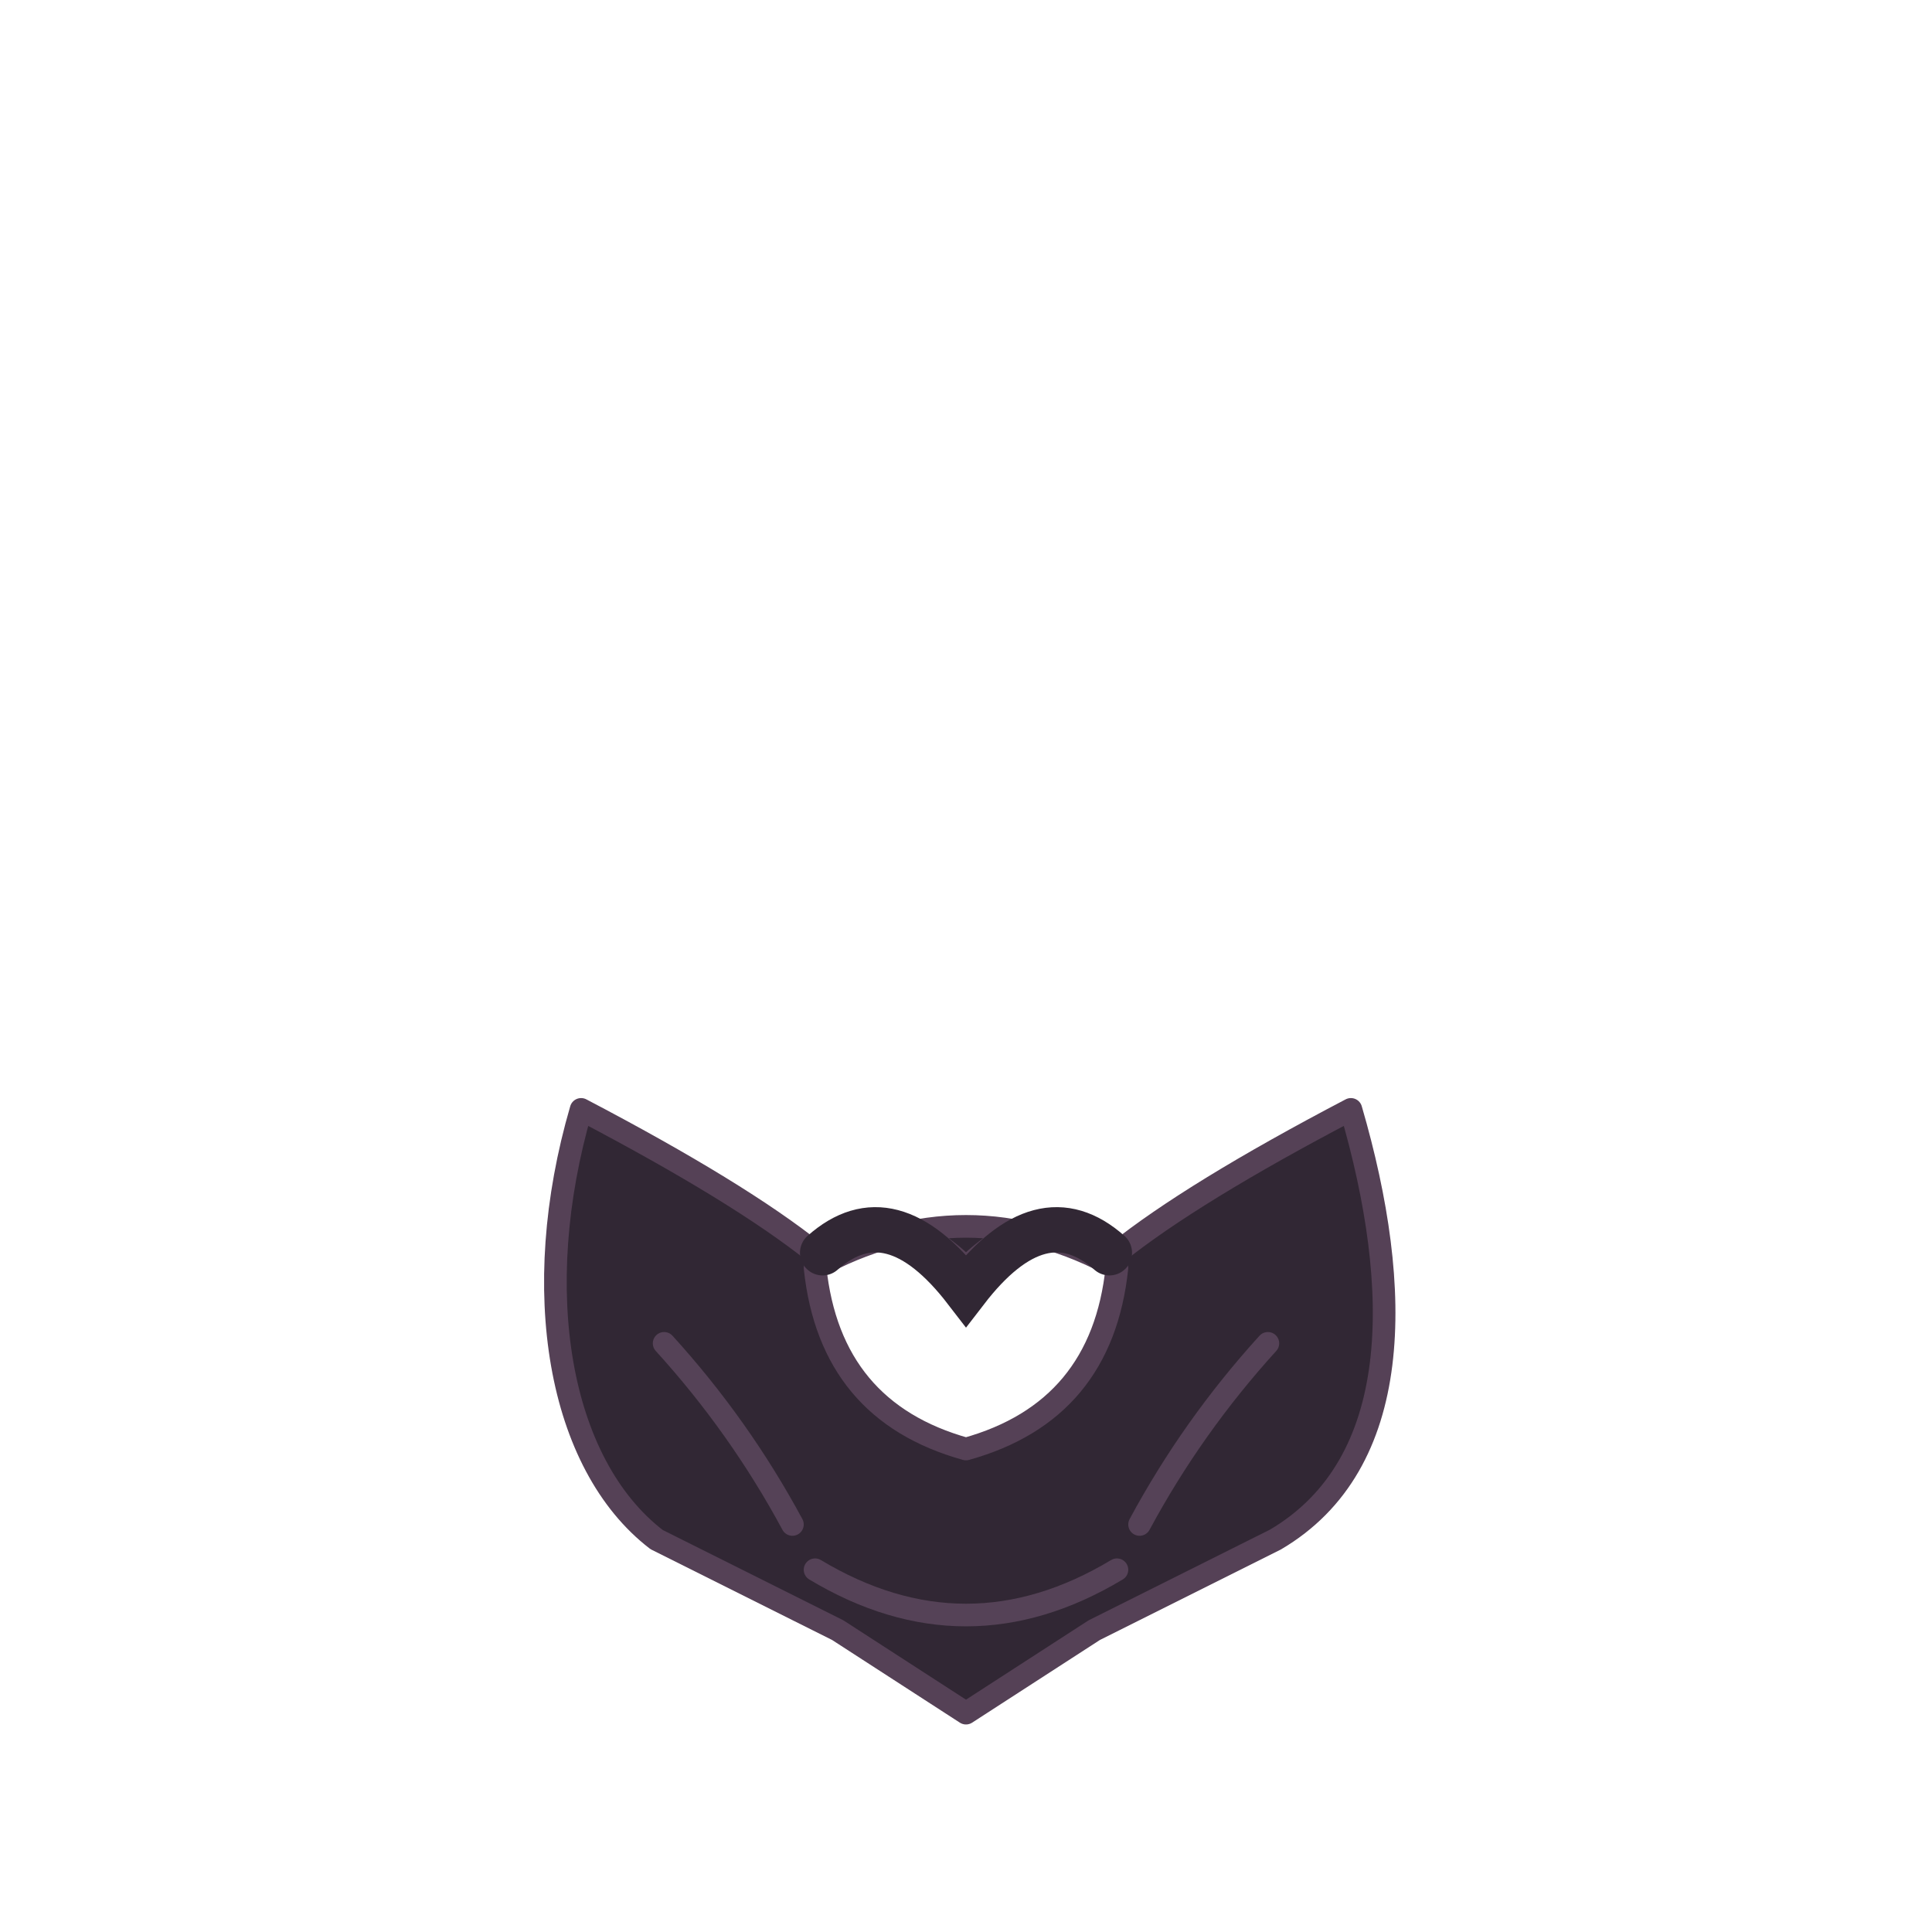
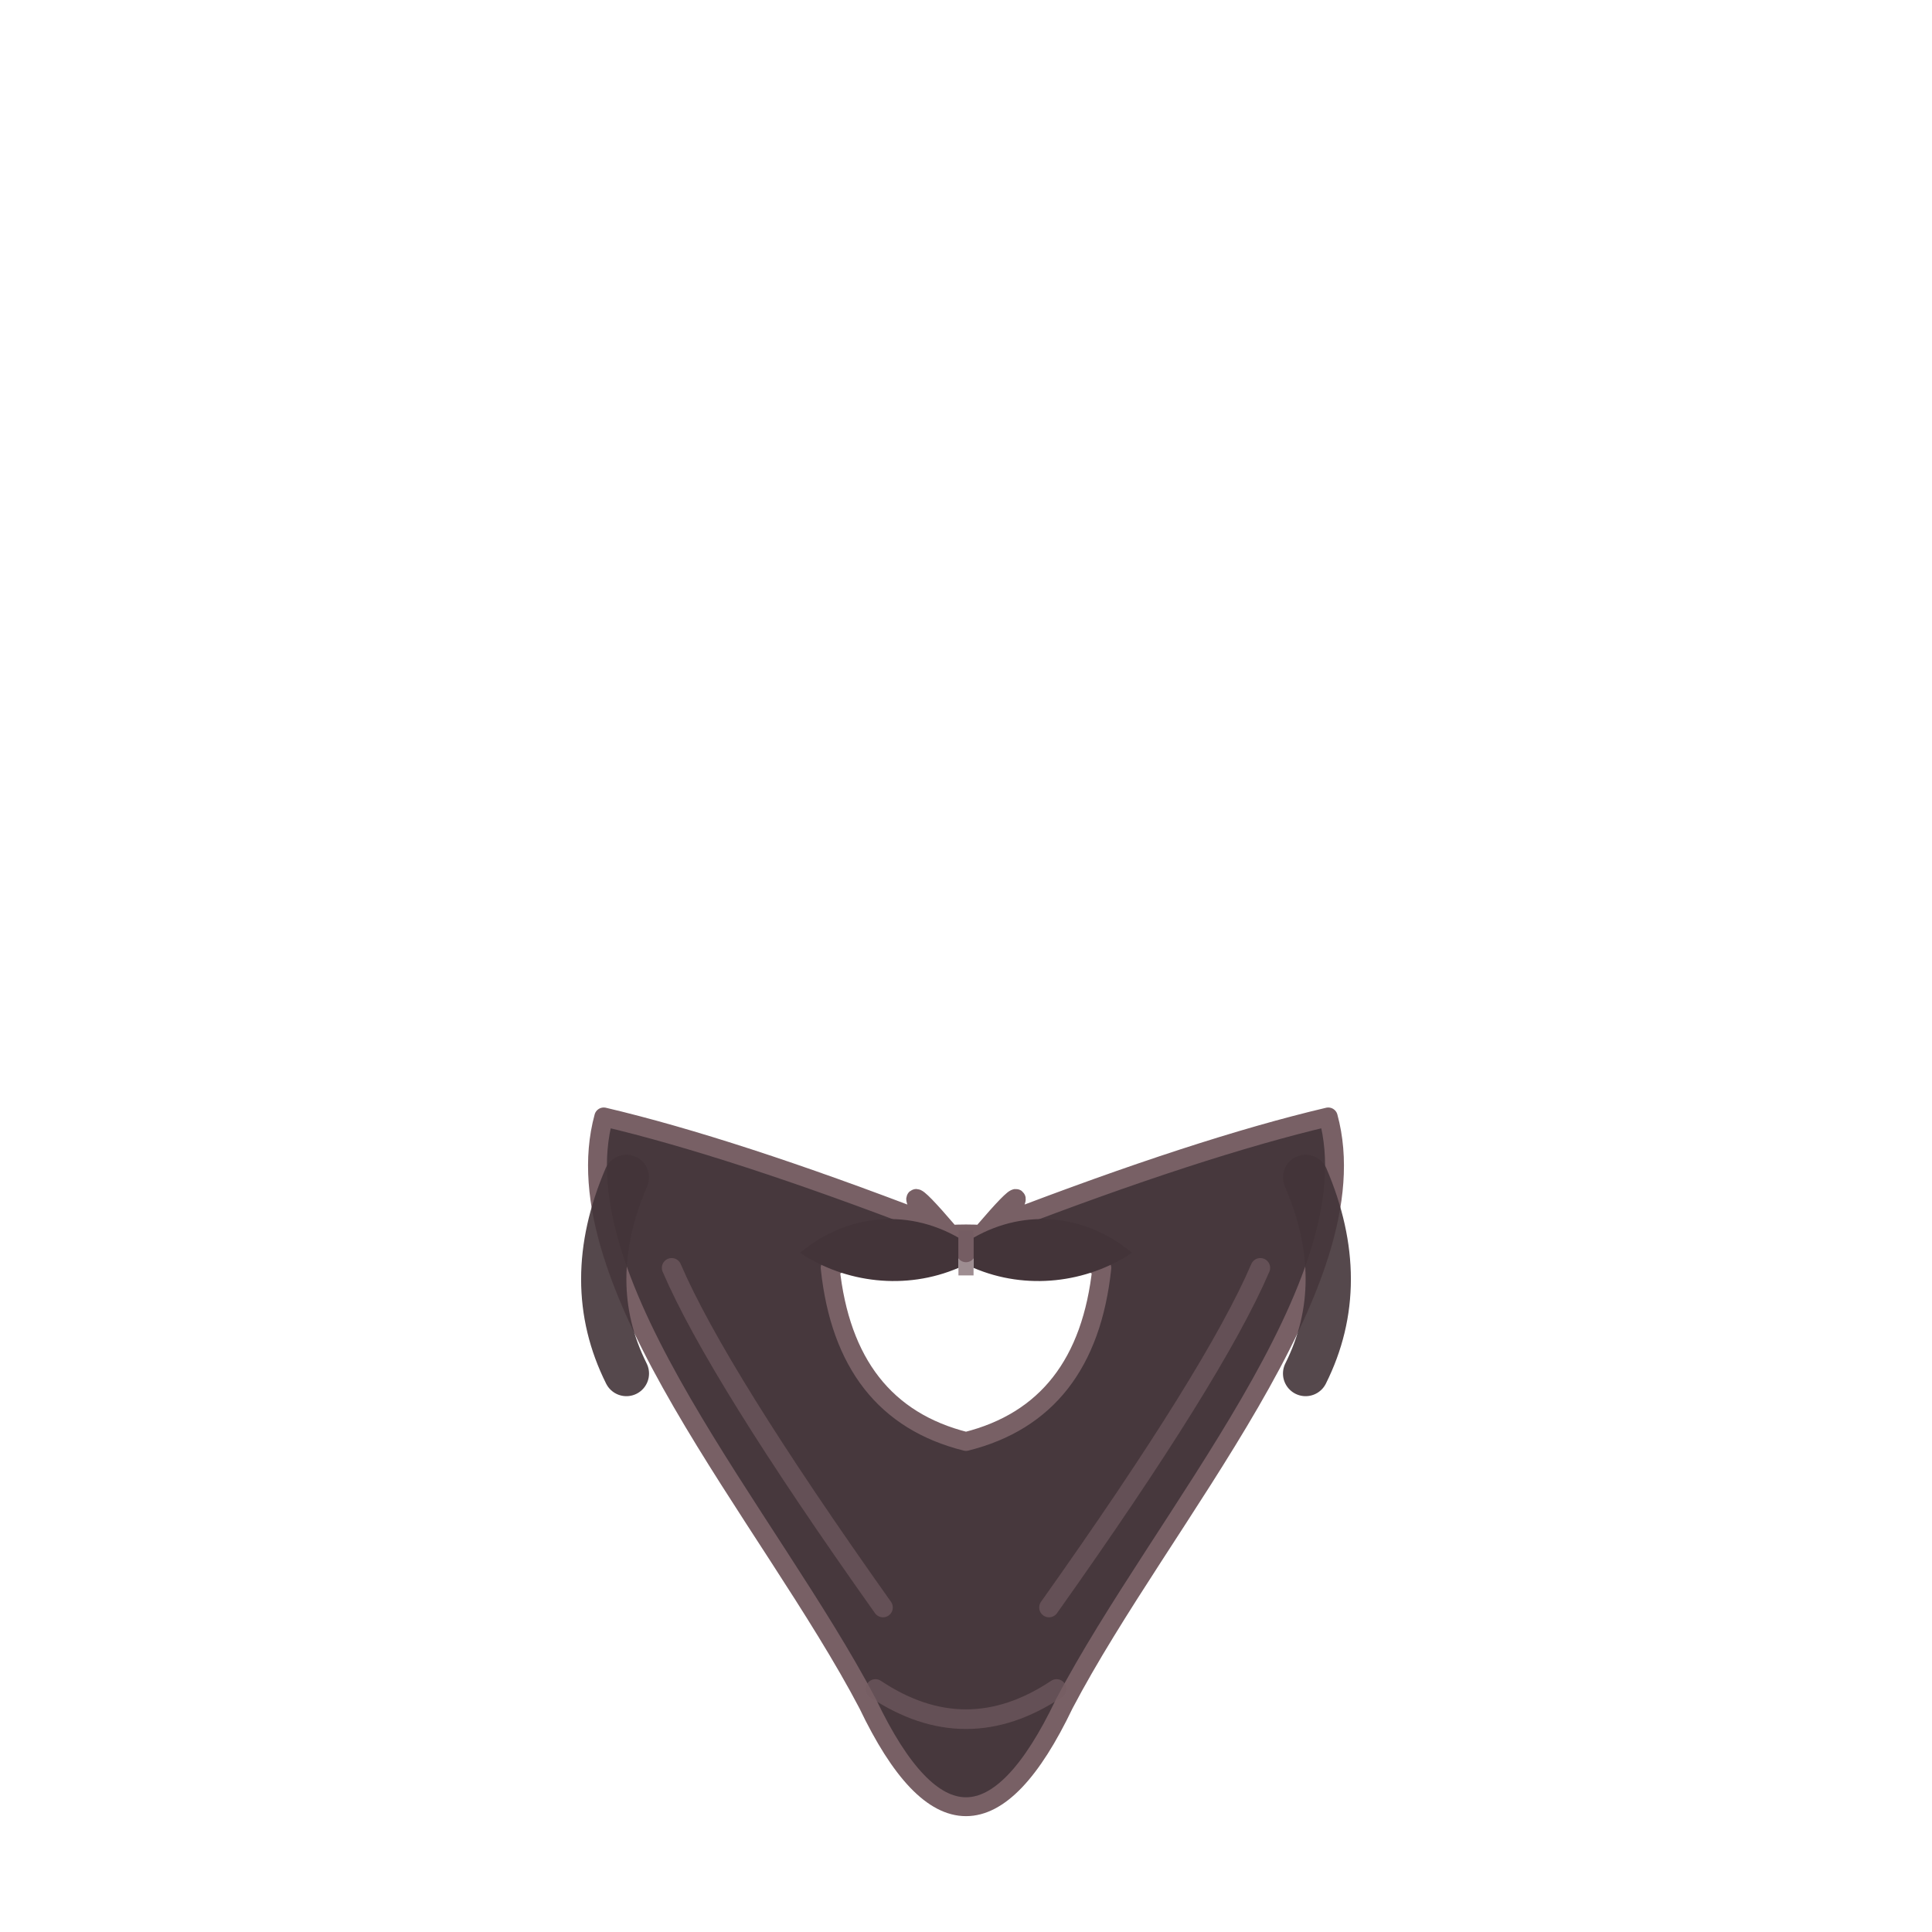
<svg xmlns="http://www.w3.org/2000/svg" viewBox="0 0 256 256" width="256" height="256" fill="none">
-   <g opacity="0.94">
-     <path d="M77 147 C70 171 74 194 87 204 L111 216 L128 227 L145 216 L169 204 C186 194 186 171 179 147 Q158 158 148 166 Q138 158 128 168 Q118 158 108 166 Q98 158 77 147Z M108 168 Q128 157 148 168 Q146 187 128 192 Q110 187 108 168Z" fill="#241a27" fill-rule="evenodd" stroke="#4a354b" stroke-width="3" stroke-linejoin="round" />
-     <path d="M109 166 Q118 158 128 171 Q138 158 147 166" stroke="#241a27" stroke-width="6" stroke-linecap="round" />
-     <path d="M88 178 Q98 189 105 202 M168 178 Q158 189 151 202 M108 208 Q128 220 148 208" stroke="#5a425b" stroke-width="3" stroke-linecap="round" opacity=".7" />
+   <g opacity="0.96">
+     <path d="M80 148 C74 170 102 201 115 225.8 Q128 253 141 225.8 C154 201 182 170 176 148 Q159 152 133 162 Q138 154 128 166 Q118 154 123 162 Q97 152 80 148Z M110 168 Q128 159 146 168 Q144 187 128 191 Q112 187 110 168Z" fill="#3b2c31" fill-rule="evenodd" stroke="#6f565c" stroke-width="2.5" stroke-linejoin="round" opacity=".98" />
+     <path d="M127 164 C120 160 112 161 106 166 C112 170 120 171 127 168Z M129 164 C136 160 144 161 150 166 C144 170 136 171 129 168Z" fill="#3b2c31" />
+     <path d="M128 163 V169" stroke="#6f565c" stroke-width="2" opacity=".7" />
+     <path d="M89 168 Q95 182 117 213 M167 168 Q161 182 139 213 M116 223.8 Q128 231.8 140 223.8" stroke="#6f565c" stroke-width="2.6" fill="none" opacity=".65" stroke-linecap="round" />
+     <path d="M83 156 q-6 14 0 26 M173 156 q6 14 0 26" stroke="#3b2c31" stroke-width="6" stroke-linecap="round" opacity=".9" />
  </g>
</svg>
